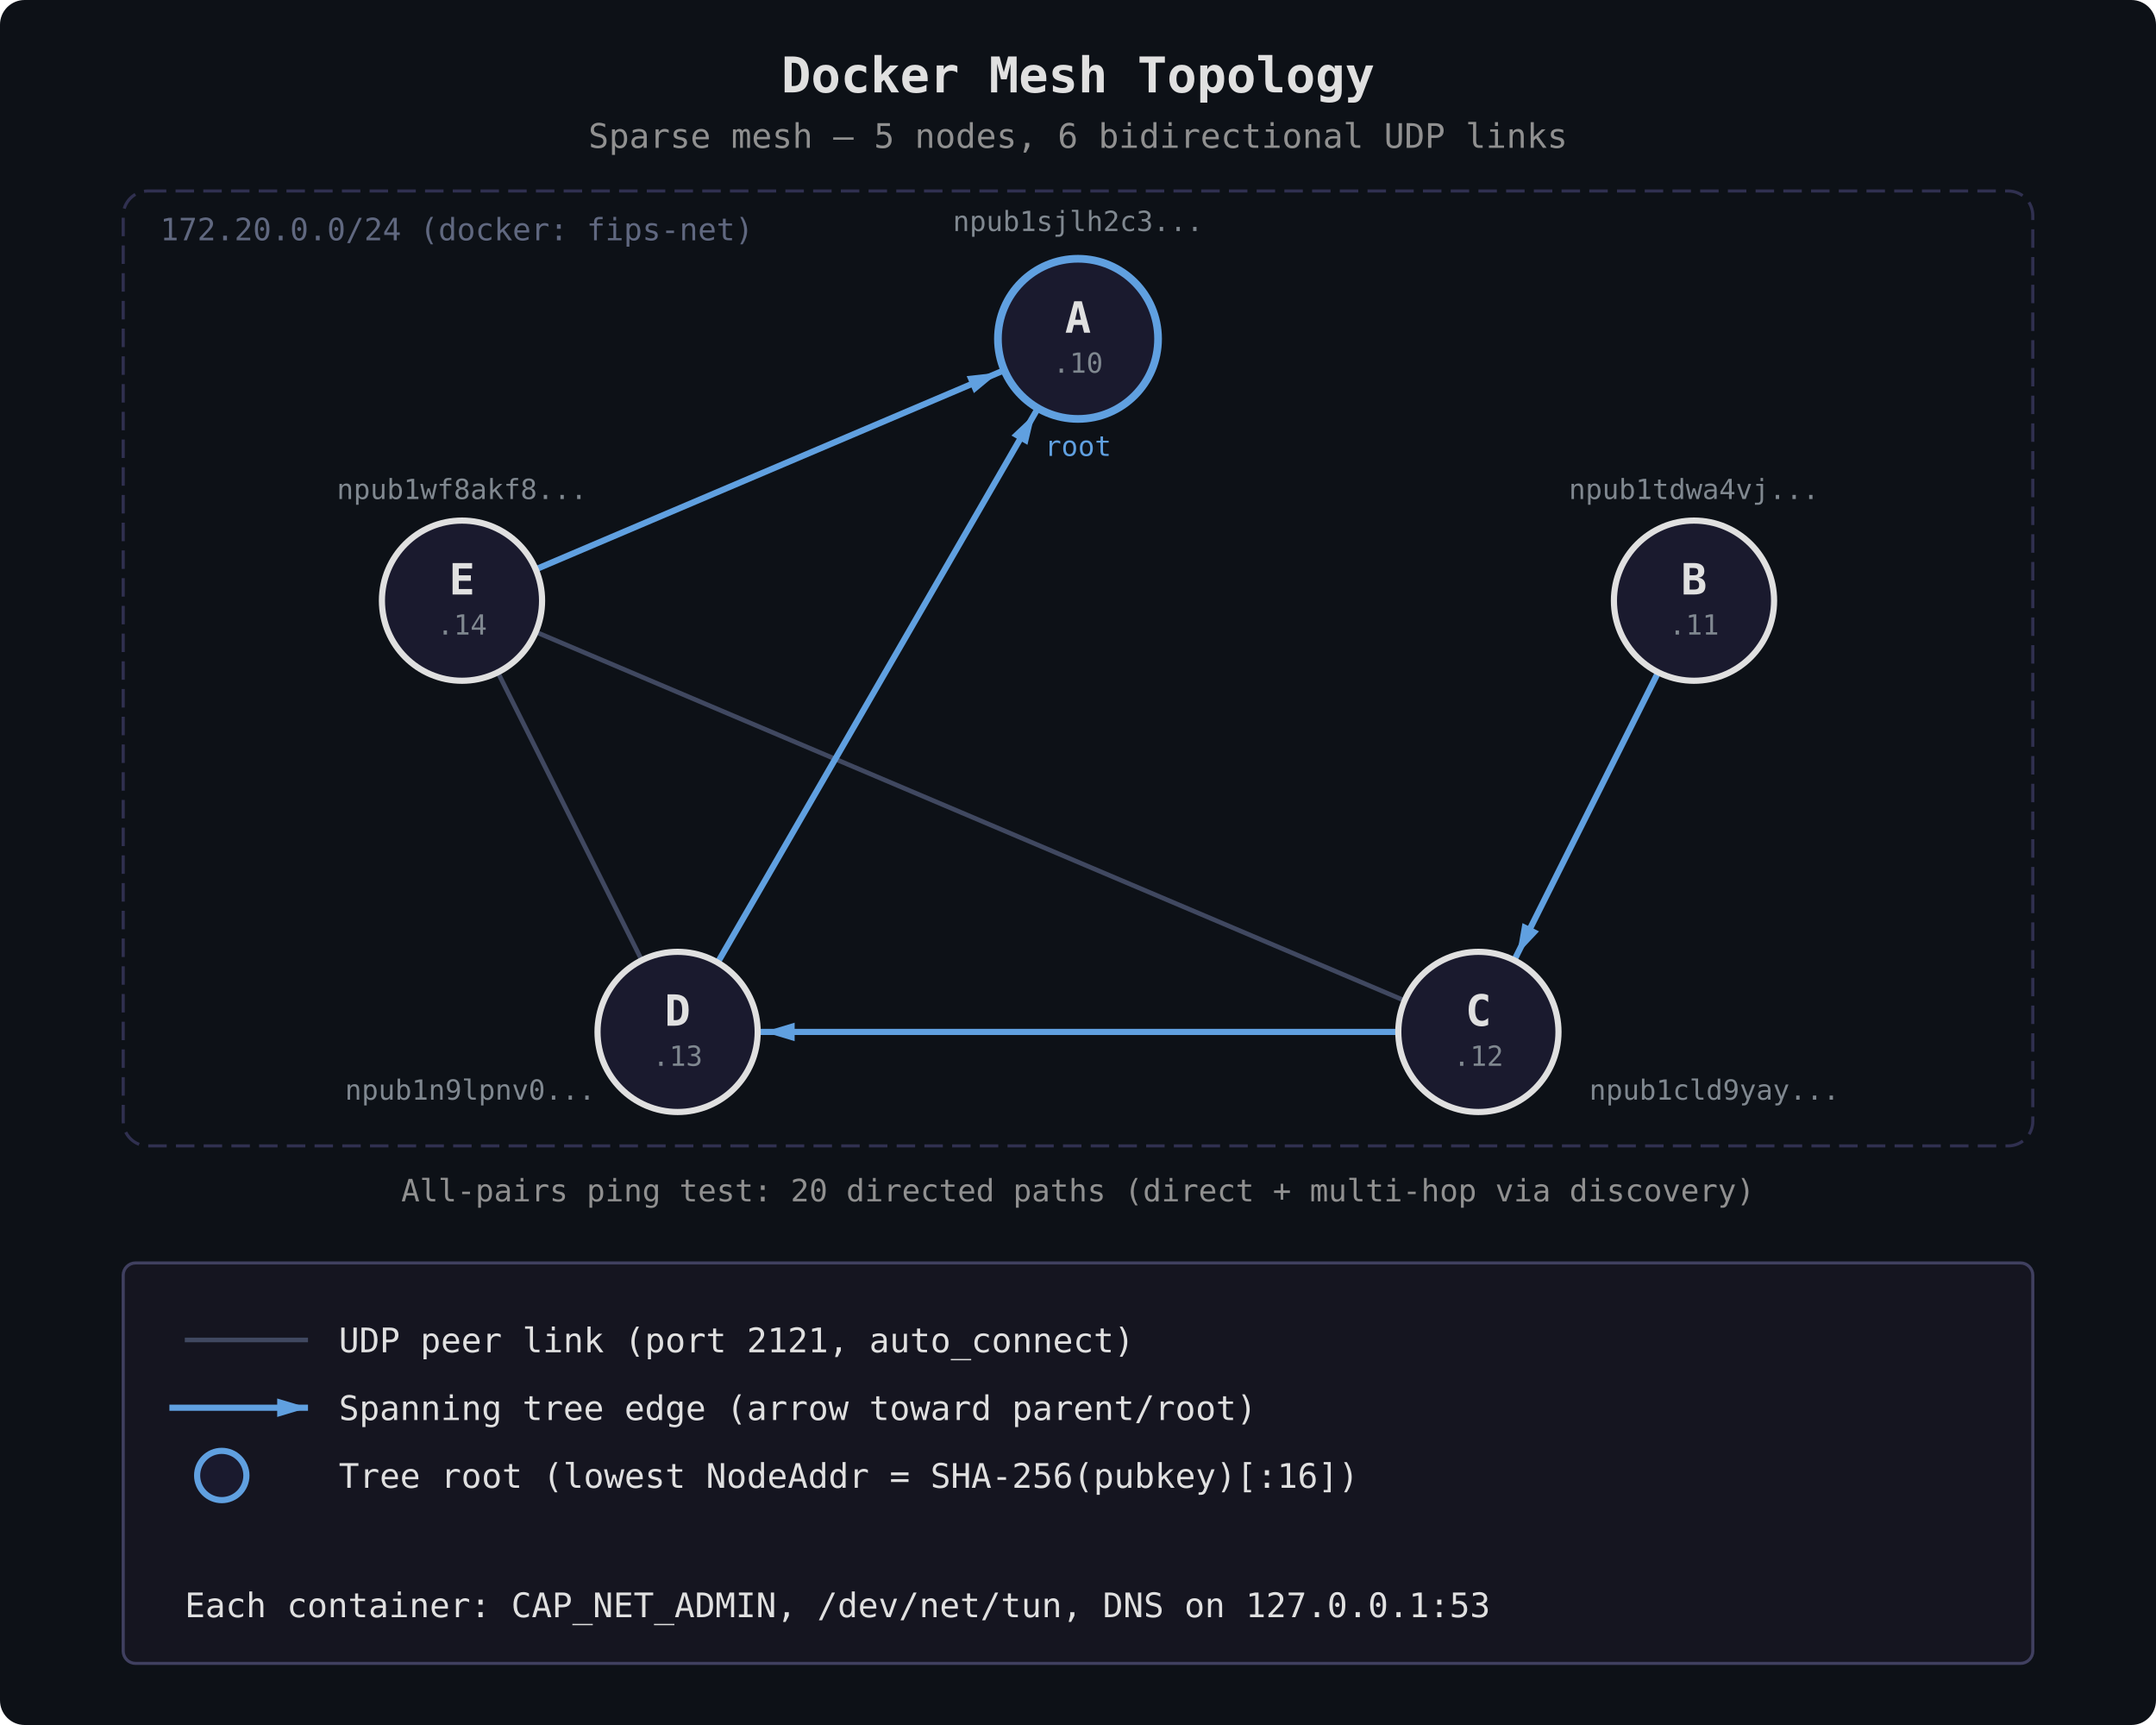
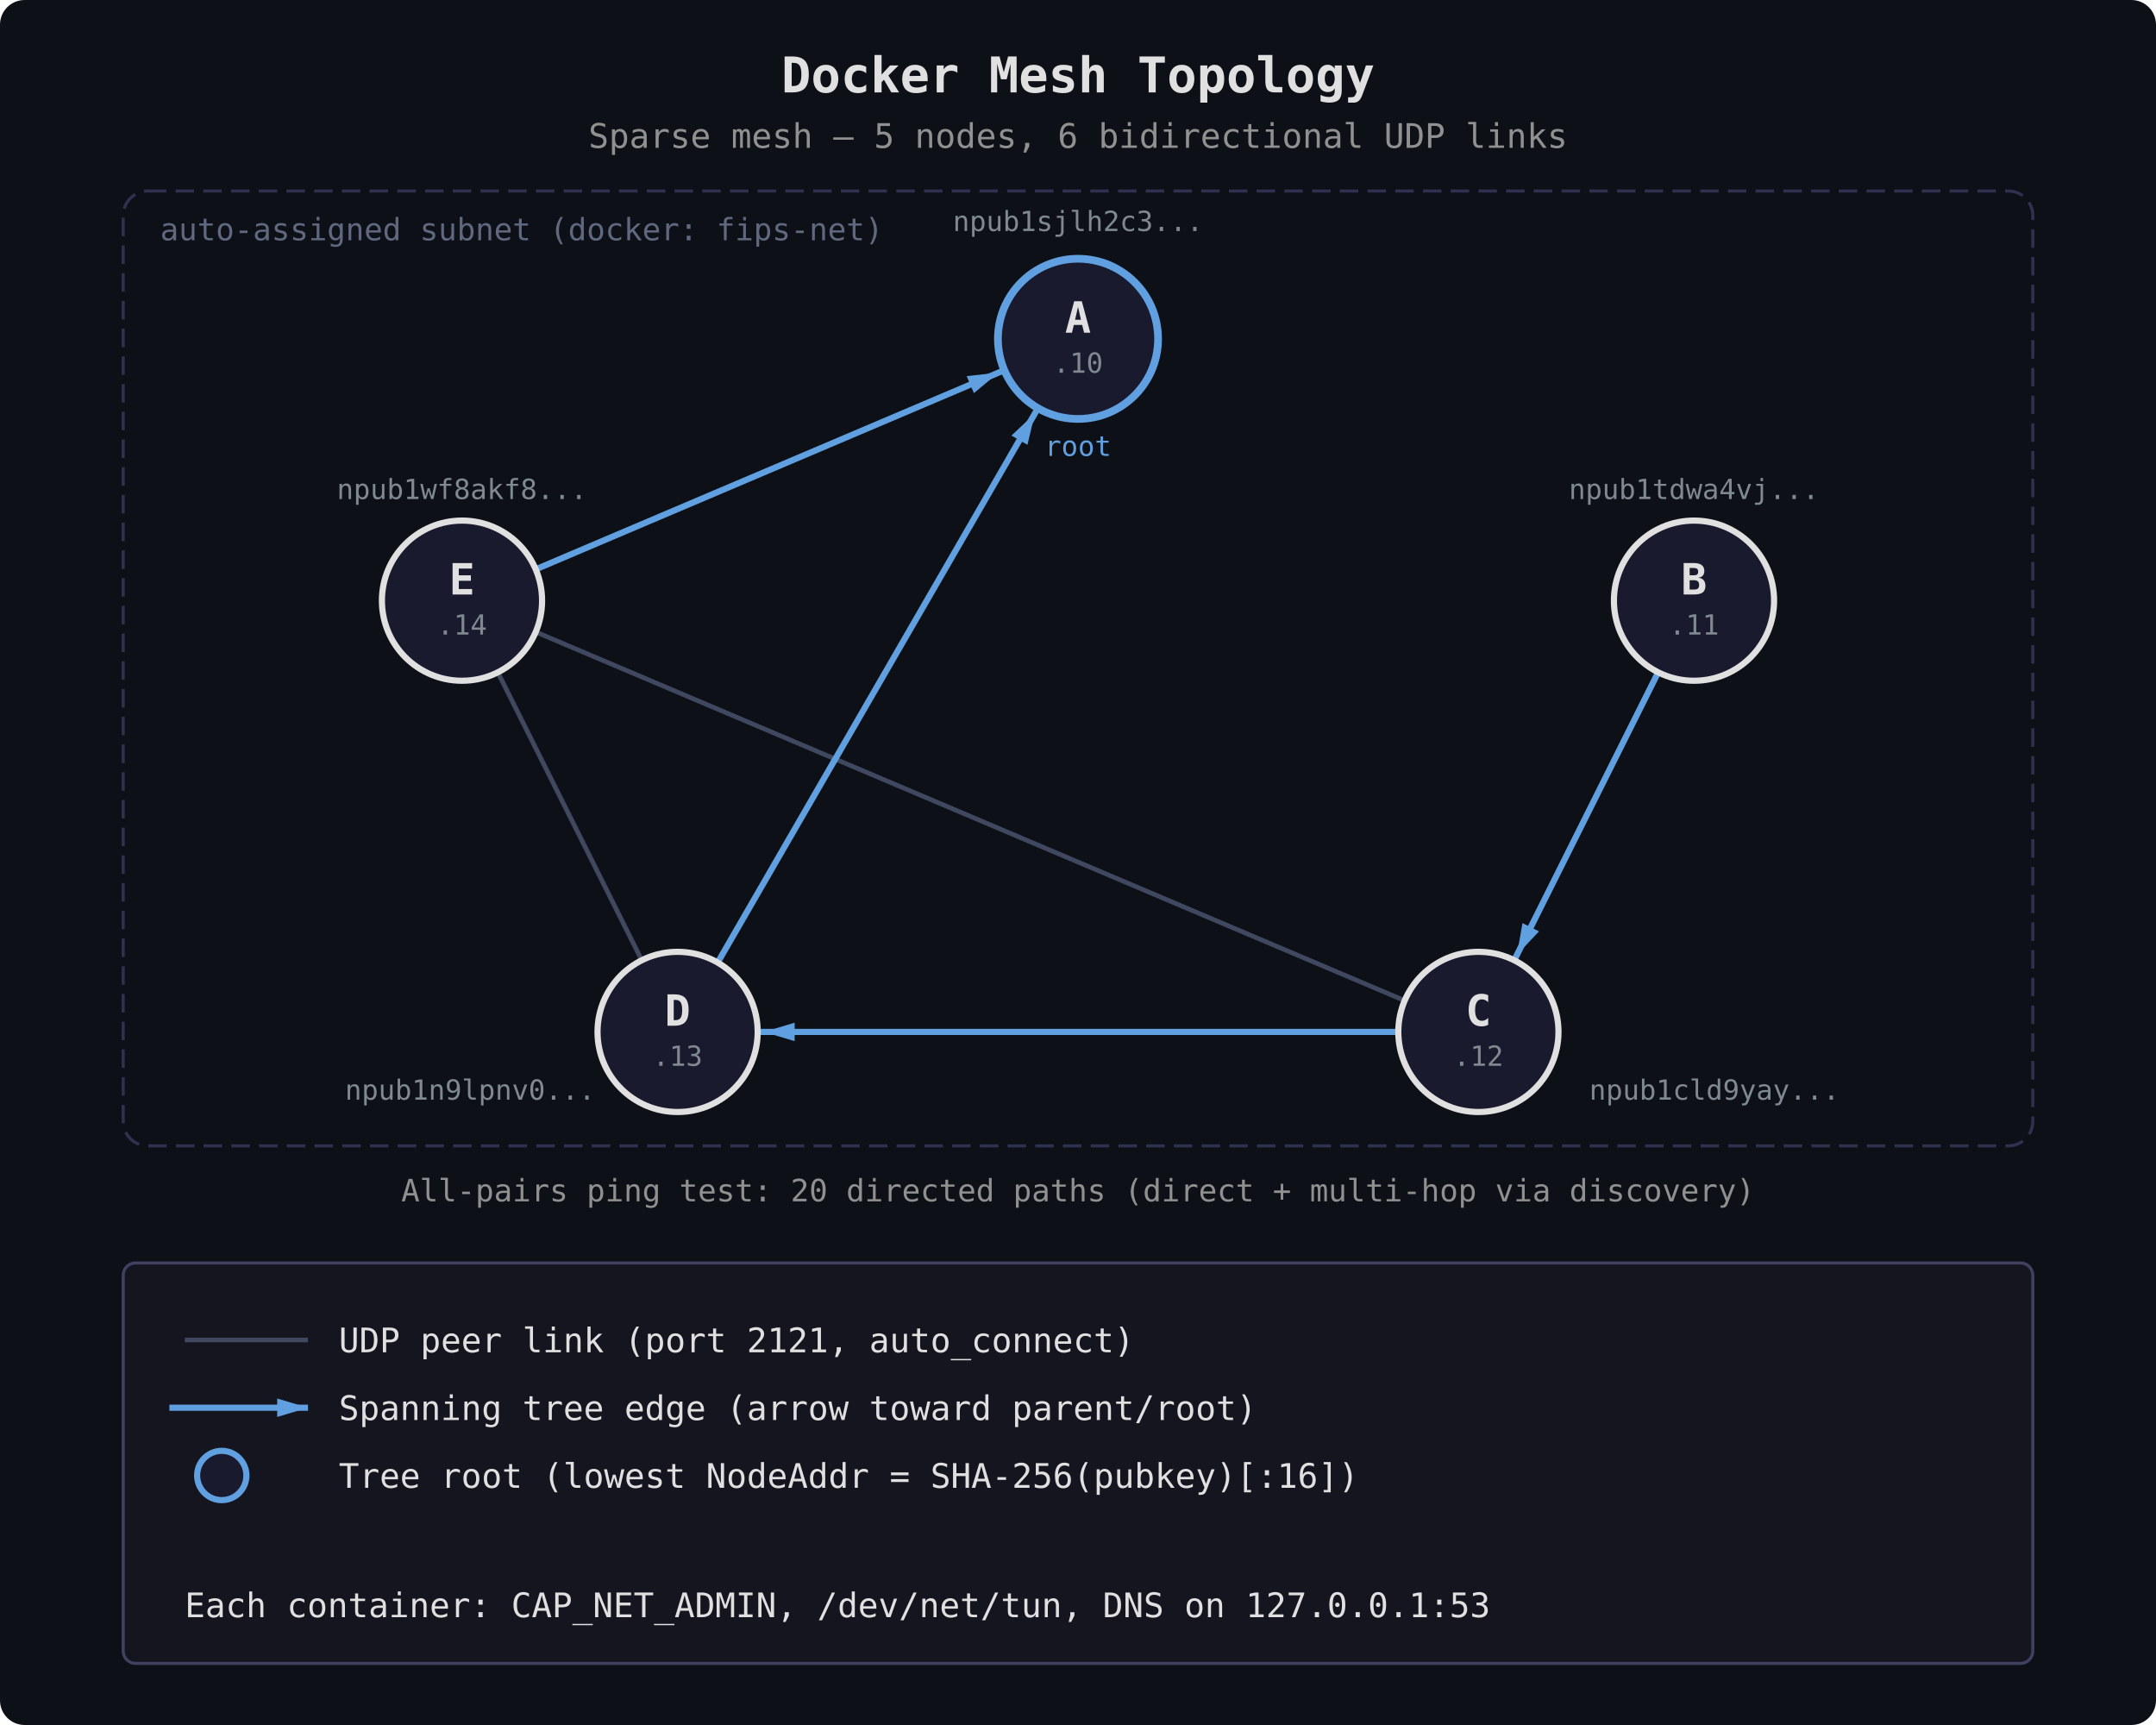
<svg xmlns="http://www.w3.org/2000/svg" viewBox="0 0 700 560" font-family="monospace" font-size="13">
  <style>
    circle.node { fill: #1a1a2e; stroke: #e0e0e0; stroke-width: 2; }
    circle.root { fill: #1a1a2e; stroke: #60a0e0; stroke-width: 2.5; }
    text { fill: #e0e0e0; }
    text.name { font-size: 14px; font-weight: bold; }
    text.root-label { font-size: 9px; fill: #60a0e0; }
    text.npub { font-size: 9px; fill: #808890; }
    text.title { font-size: 16px; font-weight: bold; }
    text.subtitle { font-size: 11px; fill: #909090; }
    text.legend { font-size: 11px; }
    text.net-label { font-size: 10px; fill: #606880; }
    text.test-label { font-size: 10px; fill: #909090; }
    line.link { stroke: #404860; stroke-width: 1.5; }
    line.link-tree { stroke: #60a0e0; stroke-width: 2; }
    rect.legend-box { fill: #151520; stroke: #404060; stroke-width: 1; rx: 4; }
    rect.net-box { fill: none; stroke: #303050; stroke-width: 1;
                   stroke-dasharray: 6 3; rx: 8; }
  </style>
  <defs>
    <marker id="tree-arrow" viewBox="0 0 10 6" refX="38" refY="3" markerWidth="10" markerHeight="7" orient="auto-start-reverse" markerUnits="userSpaceOnUse">
      <path d="M 0 0 L 10 3 L 0 6 z" fill="#60a0e0" />
    </marker>
  </defs>
  <rect width="700" height="560" fill="#0d1117" rx="8" />
  <text x="350" y="30" text-anchor="middle" class="title">Docker Mesh Topology</text>
  <text x="350" y="48" text-anchor="middle" class="subtitle">Sparse mesh — 5 nodes, 6 bidirectional UDP links</text>
  <rect x="40" y="62" width="620" height="310" class="net-box" />
-   <text x="52" y="78" class="net-label">172.20.0.0/24  (docker: fips-net)</text>
+   <text x="52" y="78" class="net-label">auto-assigned subnet  (docker: fips-net)</text>
  <line x1="220" y1="335" x2="150" y2="195" class="link" />
  <line x1="480" y1="335" x2="150" y2="195" class="link" />
  <line x1="550" y1="195" x2="480" y2="335" class="link-tree" marker-end="url(#tree-arrow)" />
  <line x1="480" y1="335" x2="220" y2="335" class="link-tree" marker-end="url(#tree-arrow)" />
  <line x1="150" y1="195" x2="350" y2="110" class="link-tree" marker-end="url(#tree-arrow)" />
  <line x1="220" y1="335" x2="350" y2="110" class="link-tree" marker-end="url(#tree-arrow)" />
  <circle cx="350" cy="110" r="26" class="root" />
  <text x="350" y="108" text-anchor="middle" class="name">A</text>
  <text x="350" y="121" text-anchor="middle" class="npub">.10</text>
  <text x="350" y="75" text-anchor="middle" class="npub">npub1sjlh2c3...</text>
  <text x="350" y="148" text-anchor="middle" class="root-label">root</text>
  <circle cx="550" cy="195" r="26" class="node" />
  <text x="550" y="193" text-anchor="middle" class="name">B</text>
  <text x="550" y="206" text-anchor="middle" class="npub">.11</text>
  <text x="550" y="162" text-anchor="middle" class="npub">npub1tdwa4vj...</text>
  <circle cx="480" cy="335" r="26" class="node" />
  <text x="480" y="333" text-anchor="middle" class="name">C</text>
  <text x="480" y="346" text-anchor="middle" class="npub">.12</text>
  <text x="516" y="357" text-anchor="start" class="npub">npub1cld9yay...</text>
  <circle cx="220" cy="335" r="26" class="node" />
  <text x="220" y="333" text-anchor="middle" class="name">D</text>
  <text x="220" y="346" text-anchor="middle" class="npub">.13</text>
  <text x="112" y="357" text-anchor="start" class="npub">npub1n9lpnv0...</text>
  <circle cx="150" cy="195" r="26" class="node" />
  <text x="150" y="193" text-anchor="middle" class="name">E</text>
  <text x="150" y="206" text-anchor="middle" class="npub">.14</text>
  <text x="150" y="162" text-anchor="middle" class="npub">npub1wf8akf8...</text>
  <text x="350" y="390" text-anchor="middle" class="test-label">
    All-pairs ping test: 20 directed paths (direct + multi-hop via discovery)
  </text>
  <rect x="40" y="410" width="620" height="130" class="legend-box" />
  <line x1="60" y1="435" x2="100" y2="435" stroke="#404860" stroke-width="1.5" />
  <text x="110" y="439" class="legend">UDP peer link (port 2121, auto_connect)</text>
  <line x1="55" y1="457" x2="100" y2="457" stroke="#60a0e0" stroke-width="2" />
  <path d="M 90 454 L 100 457 L 90 460 z" fill="#60a0e0" />
  <text x="110" y="461" class="legend">Spanning tree edge (arrow toward parent/root)</text>
  <circle cx="72" cy="479" r="8" fill="#1a1a2e" stroke="#60a0e0" stroke-width="2" />
  <text x="110" y="483" class="legend">Tree root (lowest NodeAddr = SHA-256(pubkey)[:16])</text>
  <text x="60" y="525" class="legend" fill="#808890">Each container: CAP_NET_ADMIN, /dev/net/tun, DNS on 127.0.0.1:53</text>
</svg>
